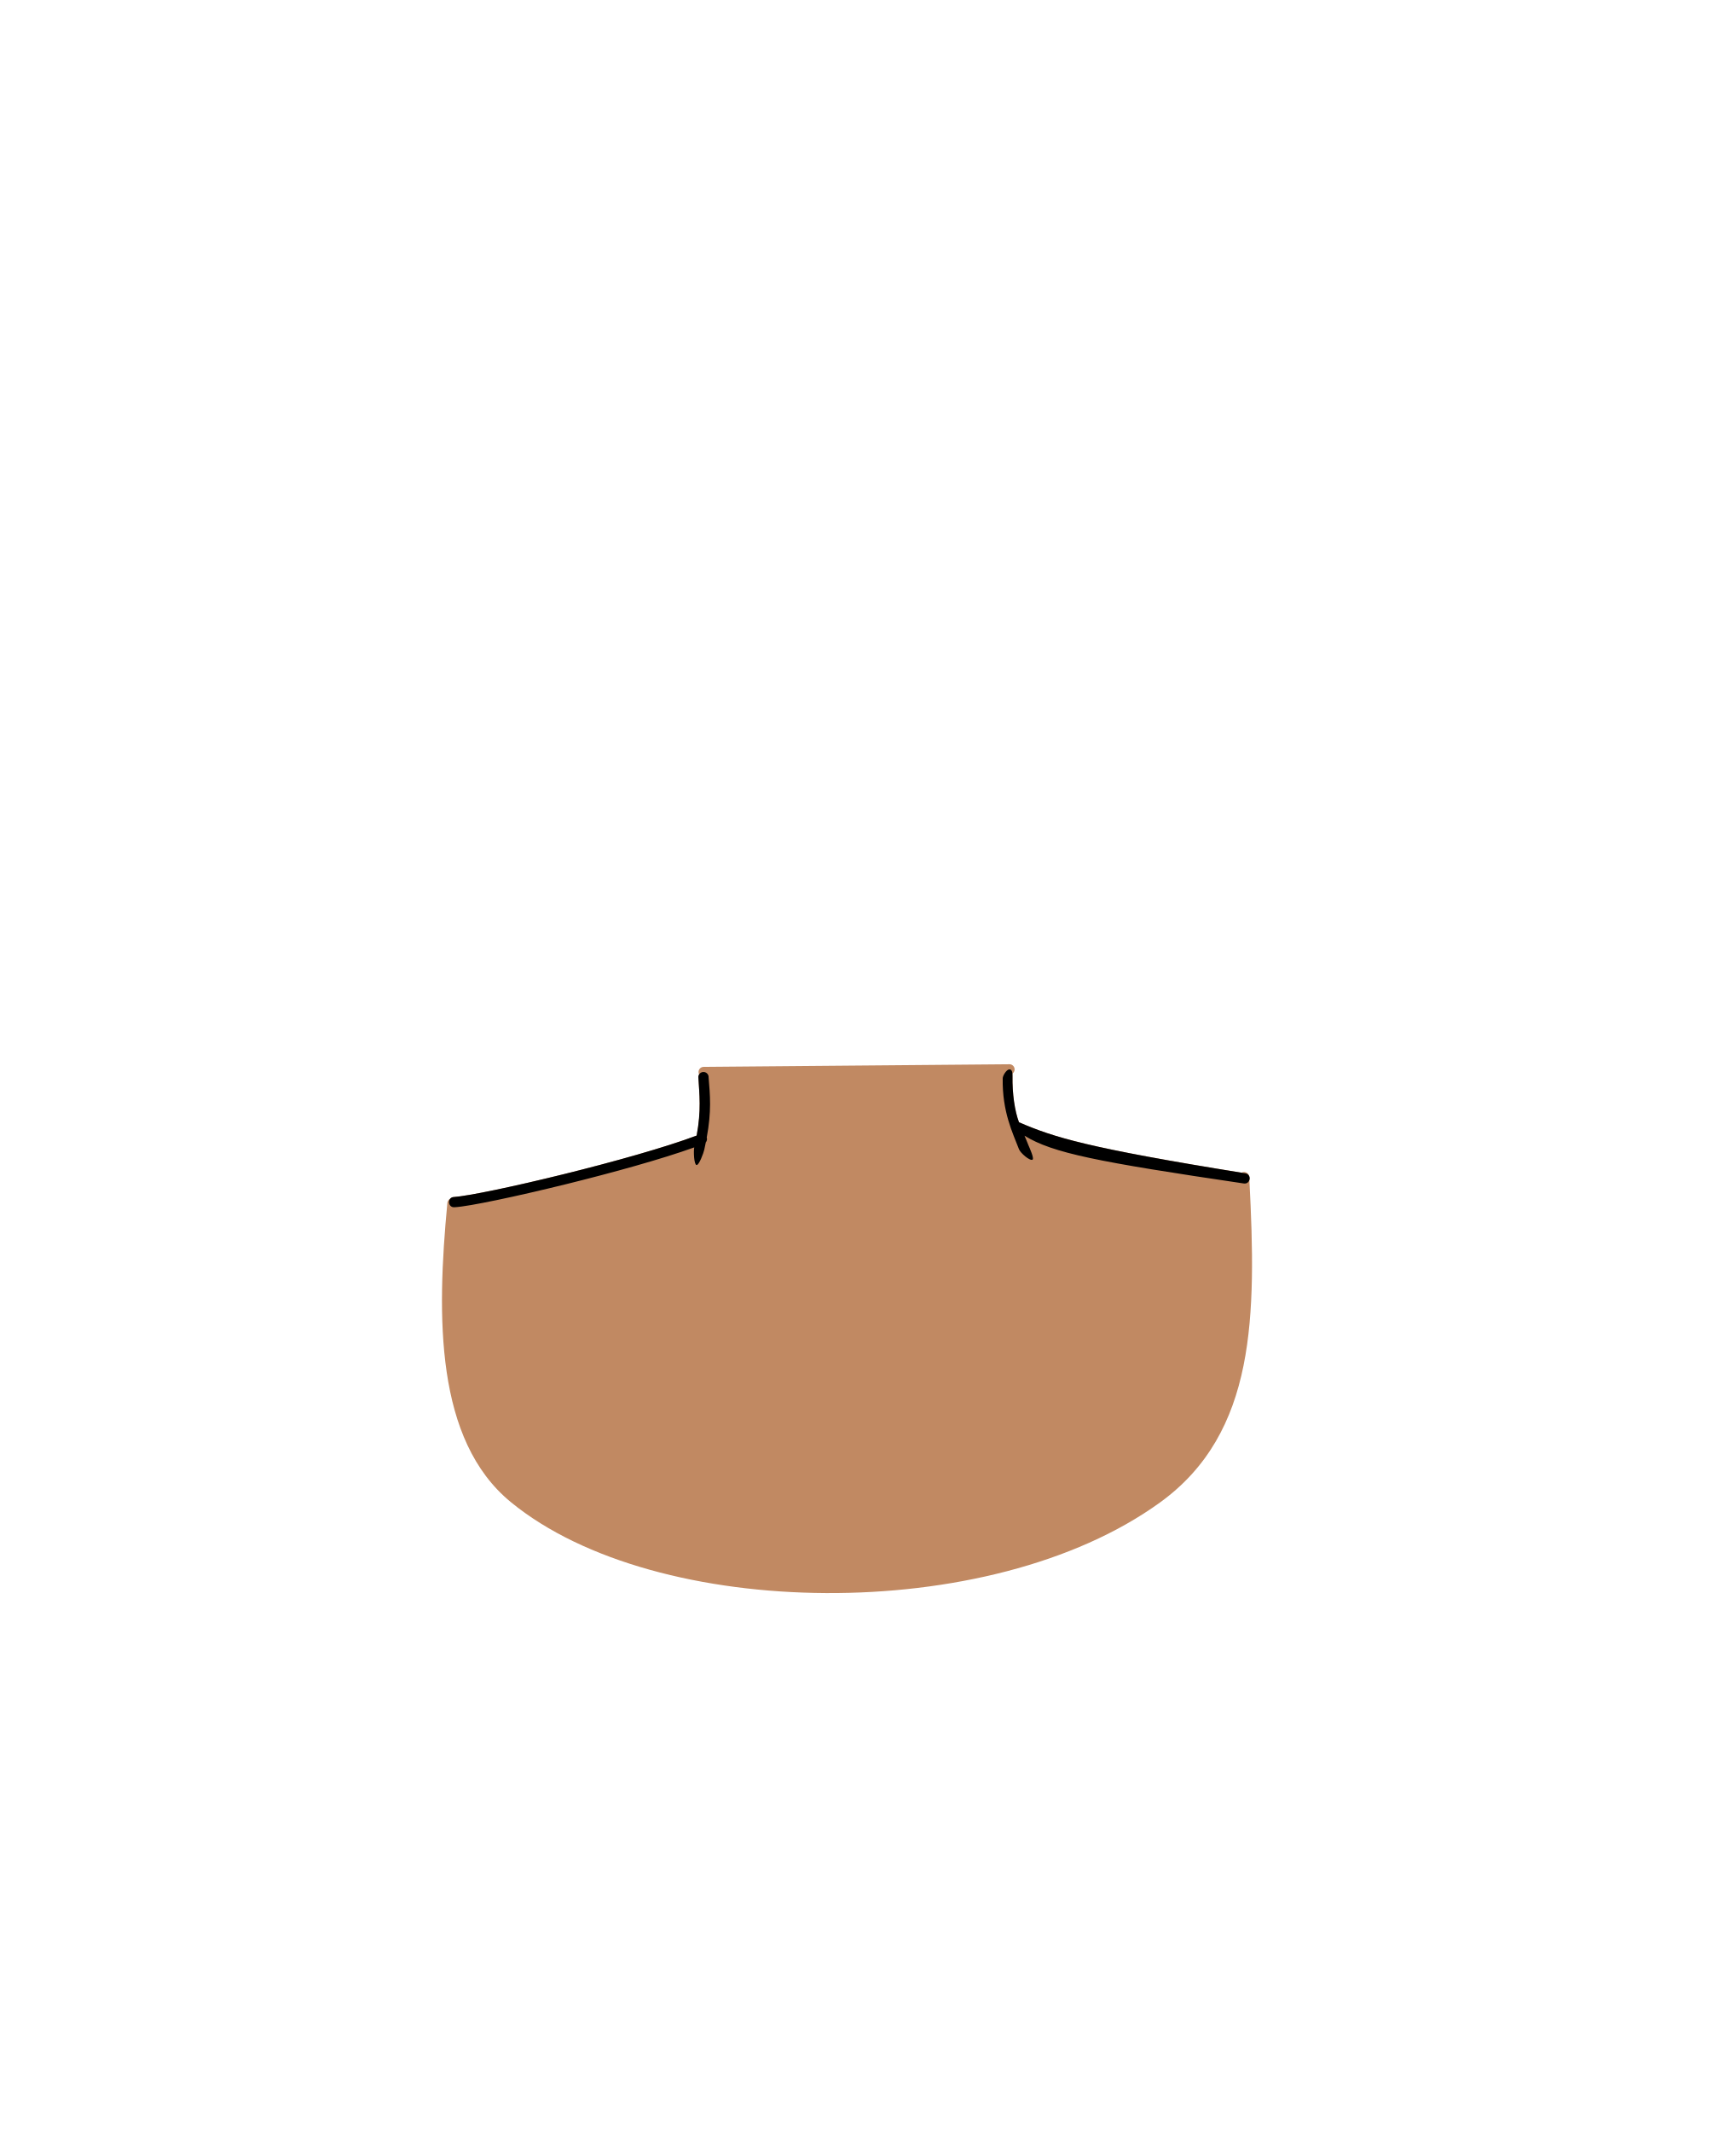
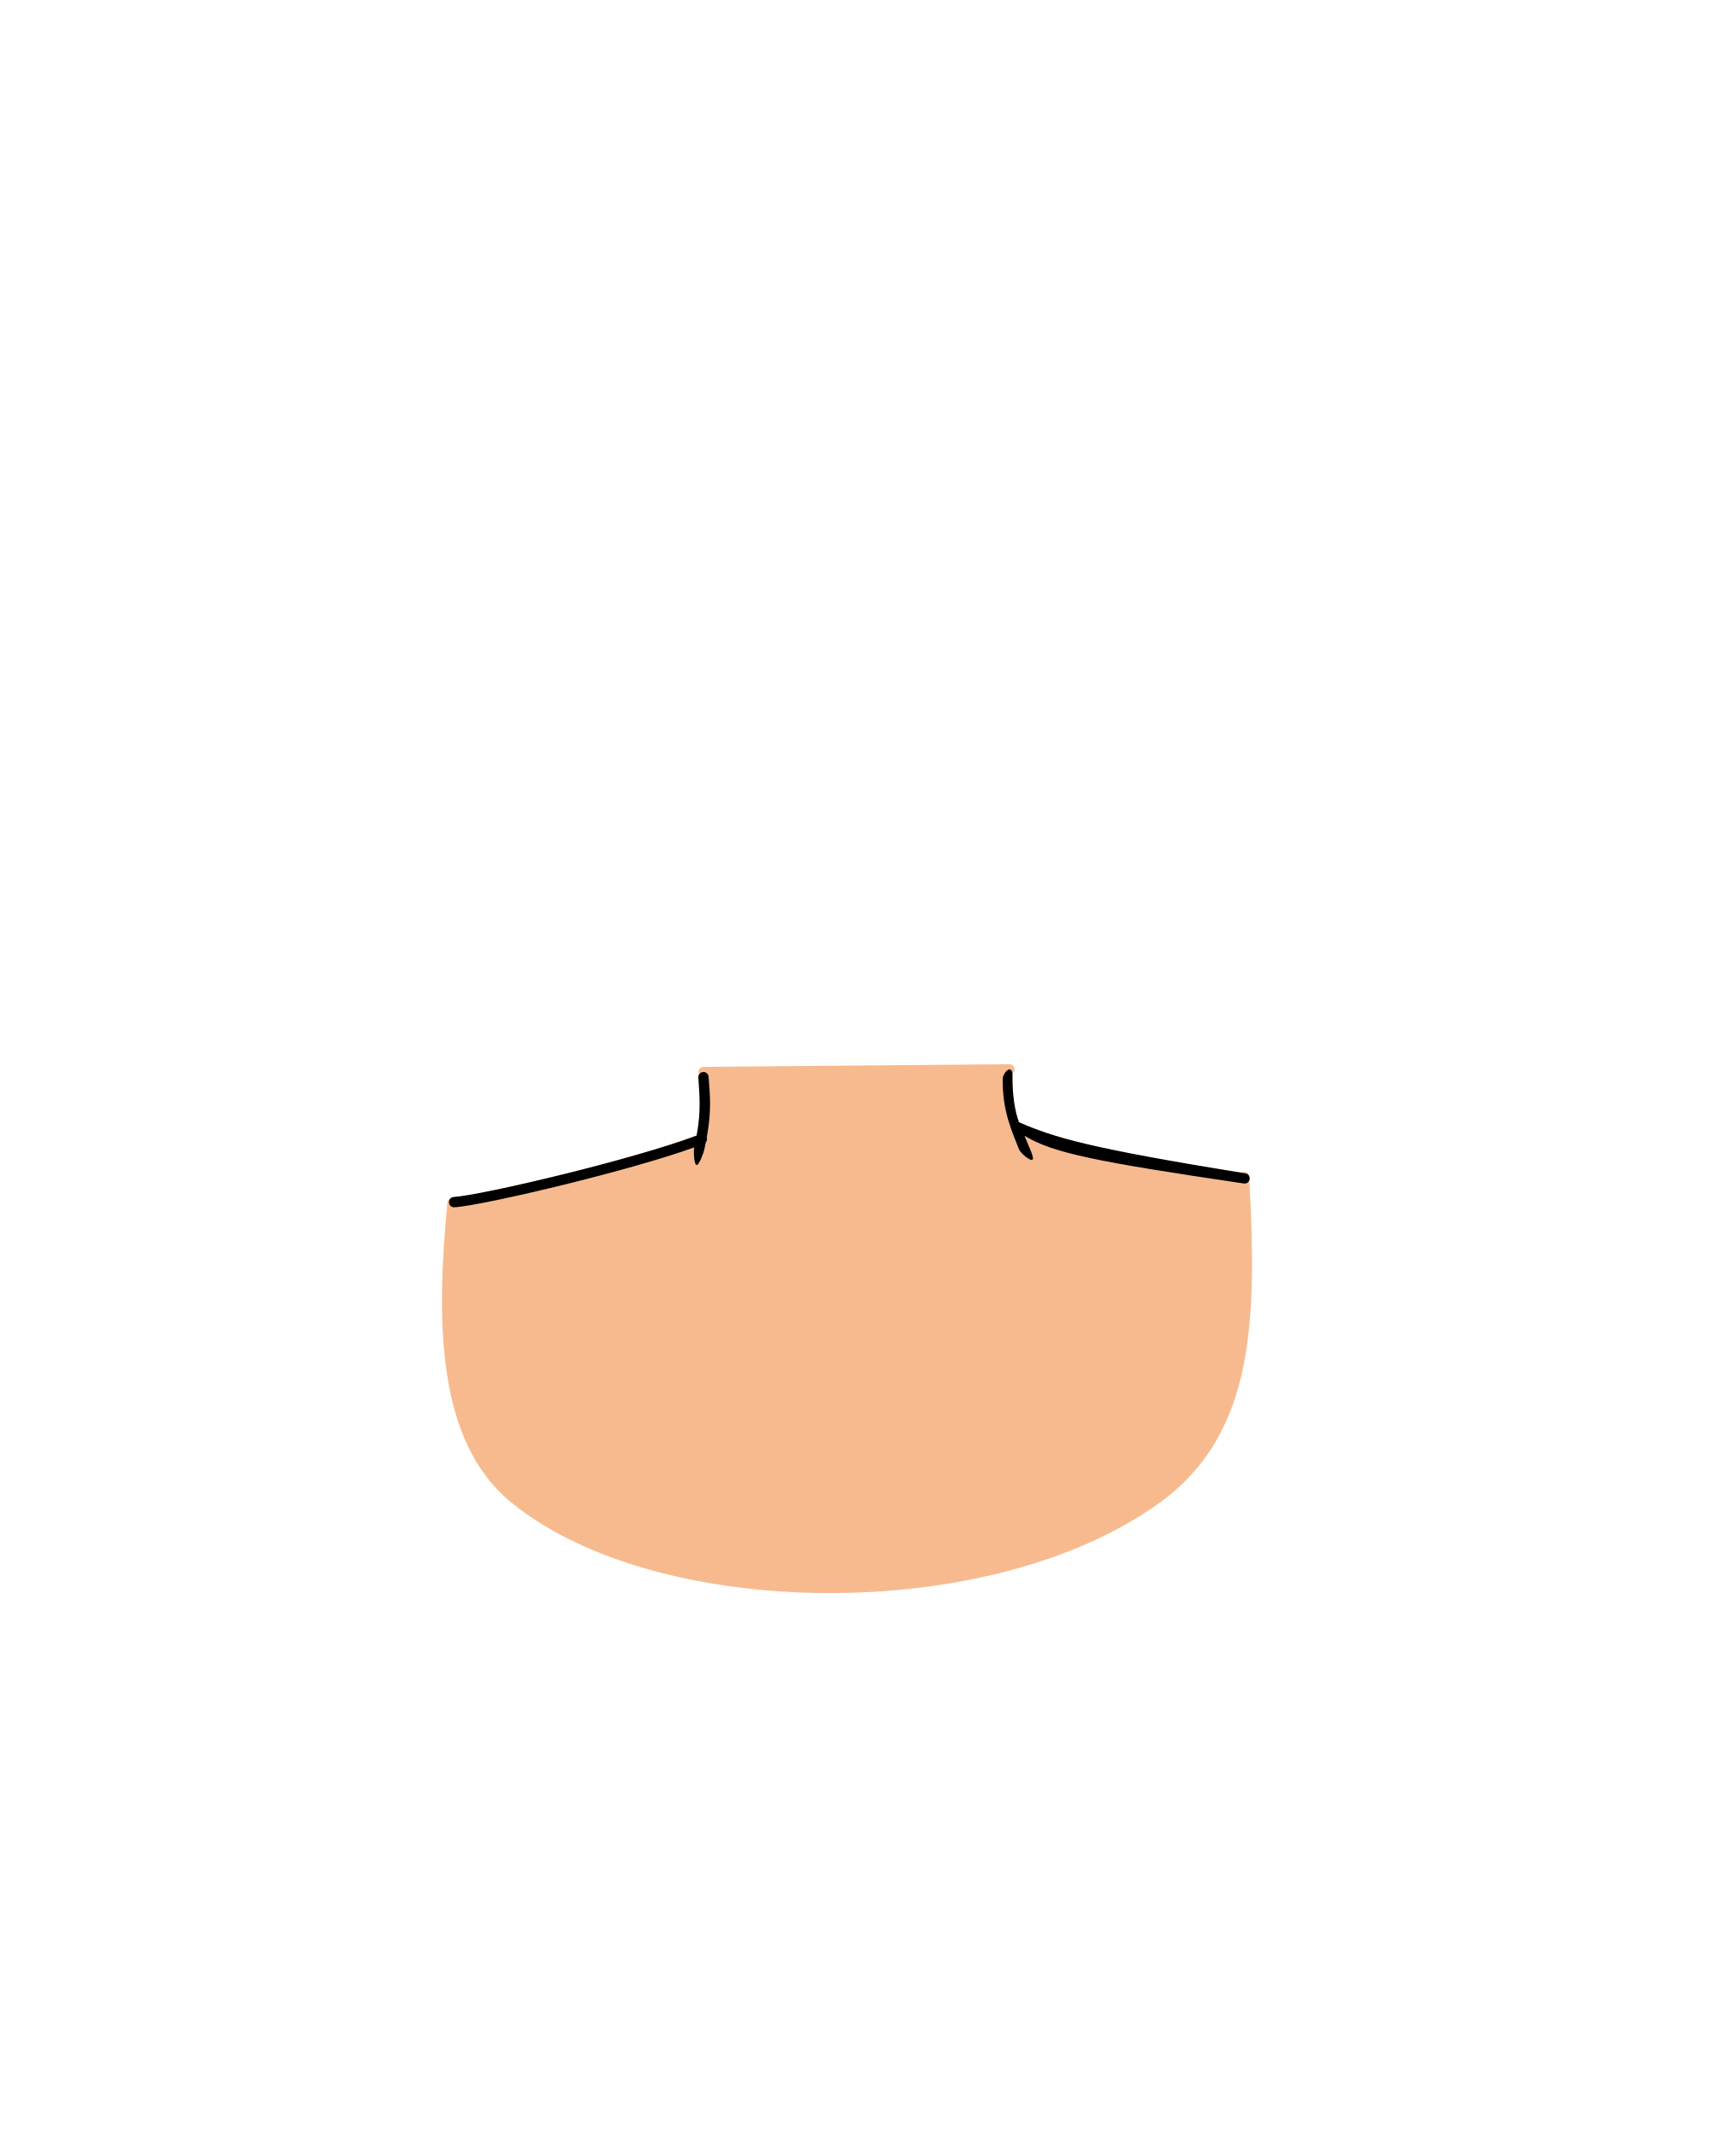
- <svg xmlns="http://www.w3.org/2000/svg" width="338.155mm" height="415.262mm" viewBox="0 0 338.155 415.262" version="1.1" id="svg8">
-   <defs id="defs2" />
-   <g id="layer1" transform="translate(1354.411,-270.5833)" style="display:inline">
-     <rect style="opacity:1;fill:none;fill-opacity:1;fill-rule:evenodd;stroke:none;stroke-width:1;stroke-linecap:round;stroke-linejoin:miter;stroke-miterlimit:4;stroke-dasharray:none;stroke-dashoffset:0;stroke-opacity:1;paint-order:stroke fill markers" id="rect1307-6" width="337.155" height="414.262" x="-1353.911" y="271.083" />
-     <path style="color:#000000;font-style:normal;font-variant:normal;font-weight:normal;font-stretch:normal;font-size:medium;line-height:normal;font-family:sans-serif;font-variant-ligatures:normal;font-variant-position:normal;font-variant-caps:normal;font-variant-numeric:normal;font-variant-alternates:normal;font-feature-settings:normal;text-indent:0;text-align:start;text-decoration:none;text-decoration-line:none;text-decoration-style:solid;text-decoration-color:#000000;letter-spacing:normal;word-spacing:normal;text-transform:none;writing-mode:lr-tb;direction:ltr;text-orientation:mixed;dominant-baseline:auto;baseline-shift:baseline;text-anchor:start;white-space:normal;shape-padding:0;clip-rule:nonzero;display:inline;overflow:visible;visibility:visible;opacity:1;isolation:auto;mix-blend-mode:normal;color-interpolation:sRGB;color-interpolation-filters:linearRGB;solid-color:#000000;solid-opacity:1;vector-effect:none;fill:#c18962;fill-opacity:1;fill-rule:evenodd;stroke:none;stroke-width:2;stroke-linecap:round;stroke-linejoin:miter;stroke-miterlimit:4;stroke-dasharray:none;stroke-dashoffset:0;stroke-opacity:1;paint-order:stroke fill markers;color-rendering:auto;image-rendering:auto;shape-rendering:auto;text-rendering:auto;enable-background:accumulate" d="m -1157.776,477.874 -59.555,0.51 a 1,1 0 0 0 -0.882,1.472 c -0.088,0.141 -0.144,0.304 -0.152,0.48 0.198,3.45 0.593,6.482 -0.332,11.428 -6.099,2.303 -16.401,5.177 -25.9,7.523 -4.915,1.214 -9.618,2.29 -13.422,3.08 -3.803,0.79 -6.767,1.294 -7.953,1.363 -0.33,0.012 -0.571,0.143 -0.73,0.331 a 1.001,1.001 0 0 0 -0.554,0.801 c -1.073,11.231 -1.644,22.736 -0.135,32.978 1.509,10.242 5.124,19.277 12.5,25.323 14.199,11.637 37.479,17.583 61.375,17.711 23.896,0.128 48.431,-5.578 65.125,-17.674 9.323,-6.755 14.06,-15.875 16.228,-26.621 2.137,-10.587 1.839,-22.782 1.145,-36.156 0.082,-0.26 0.065,-0.549 -0.057,-0.793 a 1,1 0 0 0 -0.94,-0.764 1,1 0 0 0 -0.529,0.133 c -30.239,-4.878 -36.58,-6.904 -43.362,-9.825 -0.823,-2.198 -1.318,-5.523 -1.264,-9.01 0,-0.152 0,-0.314 -0.012,-0.472 a 1,1 0 0 0 -0.594,-1.818 z" id="path1679" />
-     <path style="color:#000000;font-style:normal;font-variant:normal;font-weight:normal;font-stretch:normal;font-size:medium;line-height:normal;font-family:sans-serif;font-variant-ligatures:normal;font-variant-position:normal;font-variant-caps:normal;font-variant-numeric:normal;font-variant-alternates:normal;font-feature-settings:normal;text-indent:0;text-align:start;text-decoration:none;text-decoration-line:none;text-decoration-style:solid;text-decoration-color:#000000;letter-spacing:normal;word-spacing:normal;text-transform:none;writing-mode:lr-tb;direction:ltr;text-orientation:mixed;dominant-baseline:auto;baseline-shift:baseline;text-anchor:start;white-space:normal;shape-padding:0;clip-rule:nonzero;display:inline;overflow:visible;visibility:visible;opacity:1;isolation:auto;mix-blend-mode:normal;color-interpolation:sRGB;color-interpolation-filters:linearRGB;solid-color:#000000;solid-opacity:1;vector-effect:none;fill:#000000;fill-opacity:1;fill-rule:evenodd;stroke:none;stroke-width:2;stroke-linecap:round;stroke-linejoin:miter;stroke-miterlimit:4;stroke-dasharray:none;stroke-dashoffset:0;stroke-opacity:1;paint-order:stroke fill markers;color-rendering:auto;image-rendering:auto;shape-rendering:auto;text-rendering:auto;enable-background:accumulate" d="m -1217.322,479.383 c -0.033,-0.003 -0.067,-0.003 -0.1,0 -0.512,0.028 -0.92,0.44 -0.944,0.953 0.198,3.45 0.593,6.482 -0.332,11.428 -6.099,2.303 -16.401,5.177 -25.9,7.523 -4.915,1.214 -9.618,2.29 -13.422,3.08 -3.804,0.79 -6.767,1.294 -7.953,1.363 -1.363,0.049 -1.242,2.107 0.117,1.996 1.517,-0.089 4.407,-0.604 8.242,-1.4 3.836,-0.797 8.559,-1.879 13.496,-3.098 8.967,-2.215 18.603,-4.875 24.951,-7.16 0,0.007 0,0.012 0,0.019 -0.153,0.68 -0.063,3.328 0.451,3.413 0.477,0.079 1.37,-2.354 1.504,-2.985 0.108,-0.493 0.205,-0.963 0.297,-1.422 0.223,-0.265 0.293,-0.626 0.185,-0.955 0.95,-5.095 0.648,-8.259 0.363,-11.683 0.042,-0.562 -0.39,-1.048 -0.953,-1.073 z m 59.554,-0.509 c -0.552,8e-5 -1.306,1.203 -1.307,1.754 -0.101,6.517 1.935,10.568 3.158,13.764 0.262,0.756 2.166,2.39 2.658,2.063 0.355,-0.236 -0.568,-2.246 -0.791,-2.778 -0.241,-0.63 -0.508,-1.255 -0.779,-1.887 5.505,3.388 14.132,5.079 42.703,9.303 1.317,0.212 1.635,-1.763 0.318,-1.975 -30.901,-4.968 -37.258,-6.999 -44.097,-9.945 -0.823,-2.198 -1.318,-5.523 -1.264,-9.011 0.016,-0.564 -0.034,-1.289 -0.598,-1.289 z" id="path1617" />
+ <svg xmlns="http://www.w3.org/2000/svg" width="1278.065" height="1569.494" viewBox="0 0 338.155 415.262">
+   <g paint-order="stroke fill markers">
+     <path fill="none" d="M.5.5h337.155v414.262H.5z" />
+     <path class="skin" fill="#f7ba8f" fill-rule="evenodd" d="m-1157.776 477.874-59.555.51a1 1 0 0 0-.883 1.472.99.99 0 0 0-.152.48c.198 3.45.594 6.482-.331 11.428-6.1 2.303-16.402 5.176-25.9 7.522-4.916 1.214-9.619 2.29-13.423 3.08-3.803.79-6.767 1.294-7.953 1.364-.33.012-.57.143-.73.33a1 1 0 0 0-.554.802c-1.073 11.231-1.644 22.736-.135 32.979 1.509 10.242 5.124 19.276 12.5 25.322 14.199 11.637 37.479 17.583 61.375 17.711 23.896.128 48.431-5.578 65.125-17.674 9.324-6.755 14.06-15.875 16.229-26.62 2.136-10.588 1.84-22.783 1.144-36.157.082-.26.065-.55-.057-.793a1 1 0 0 0-.94-.764 1 1 0 0 0-.528.133c-30.239-4.878-36.58-6.904-43.362-9.825-.823-2.198-1.318-5.523-1.264-9.01 0-.152 0-.315-.012-.472a1 1 0 0 0-.594-1.818z" transform="translate(1354.41 -270.583)" />
+     <path fill-rule="evenodd" d="M-1217.322 479.383a1 1 0 0 0-1.044.953c.198 3.45.593 6.482-.332 11.428-6.099 2.303-16.4 5.176-25.9 7.522-4.915 1.214-9.618 2.29-13.422 3.08-3.803.79-6.767 1.294-7.953 1.364-1.363.05-1.242 2.107.118 1.996 1.516-.089 4.406-.603 8.242-1.4 3.836-.797 8.559-1.879 13.496-3.098 8.967-2.215 18.603-4.875 24.951-7.16v.019c-.153.68-.063 3.328.451 3.413.477.08 1.37-2.353 1.504-2.985.108-.493.205-.963.297-1.422a1 1 0 0 0 .185-.955c.95-5.095.648-8.259.364-11.683a1 1 0 0 0-.953-1.072zm59.553-.509c-.551 0-1.306 1.203-1.307 1.755-.1 6.517 1.935 10.568 3.158 13.764.262.755 2.166 2.39 2.659 2.063.355-.236-.568-2.246-.792-2.778a50.733 50.733 0 0 0-.779-1.887c5.505 3.388 14.132 5.079 42.703 9.303 1.317.212 1.636-1.763.319-1.975-30.901-4.968-37.259-7-44.098-9.945-.823-2.197-1.318-5.523-1.264-9.01.016-.564-.034-1.29-.599-1.29z" transform="translate(1354.41 -270.583)" />
  </g>
</svg>
